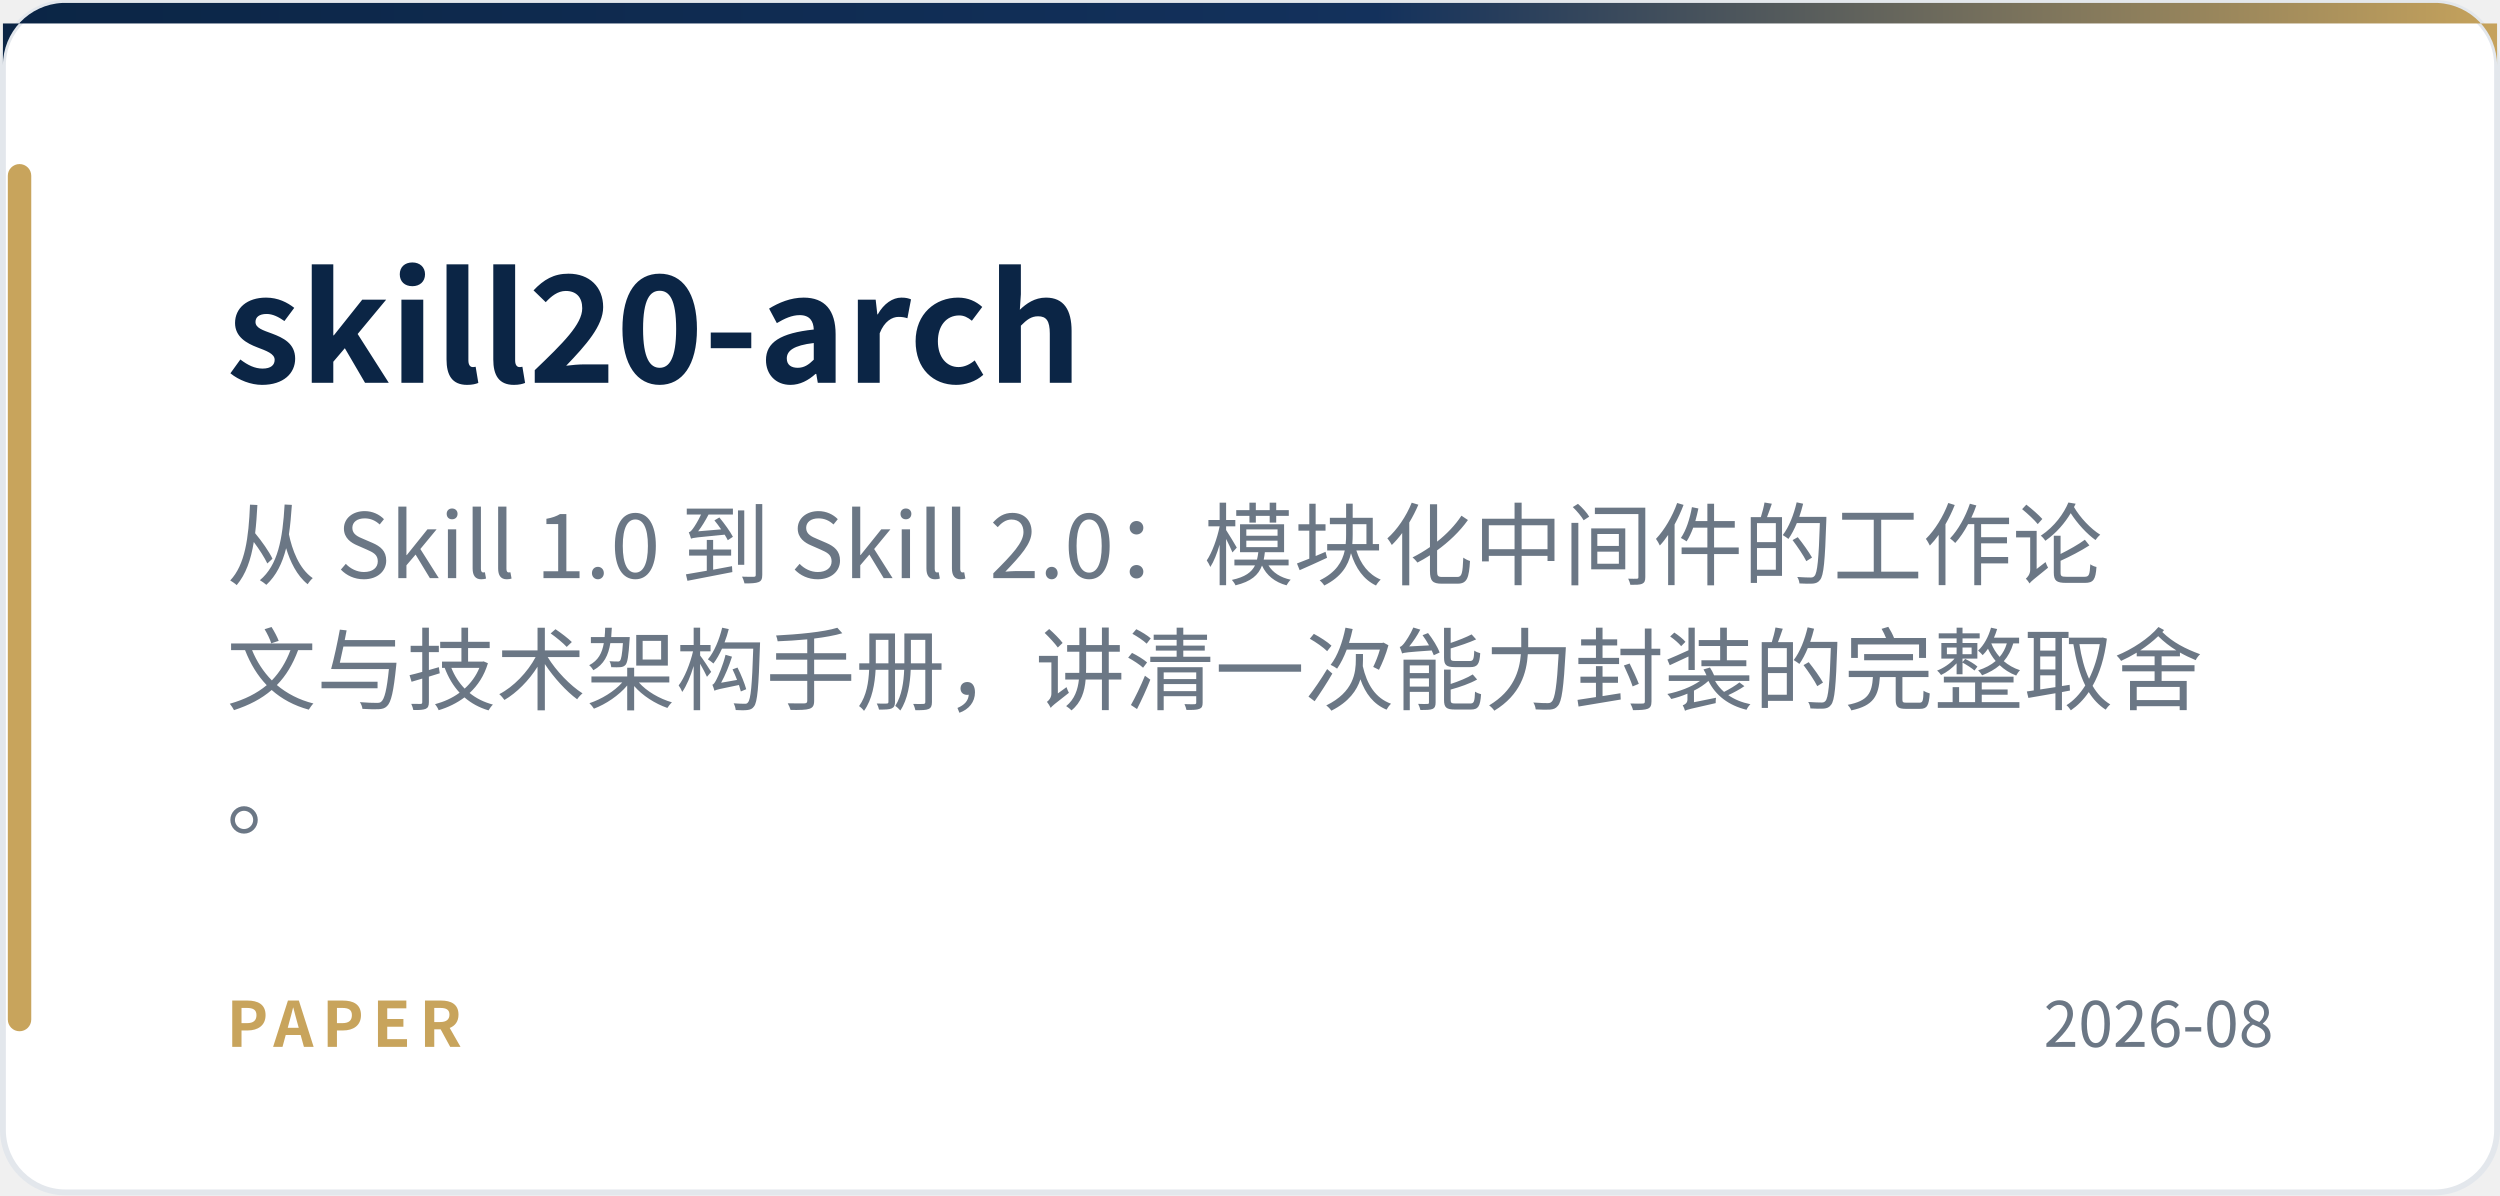
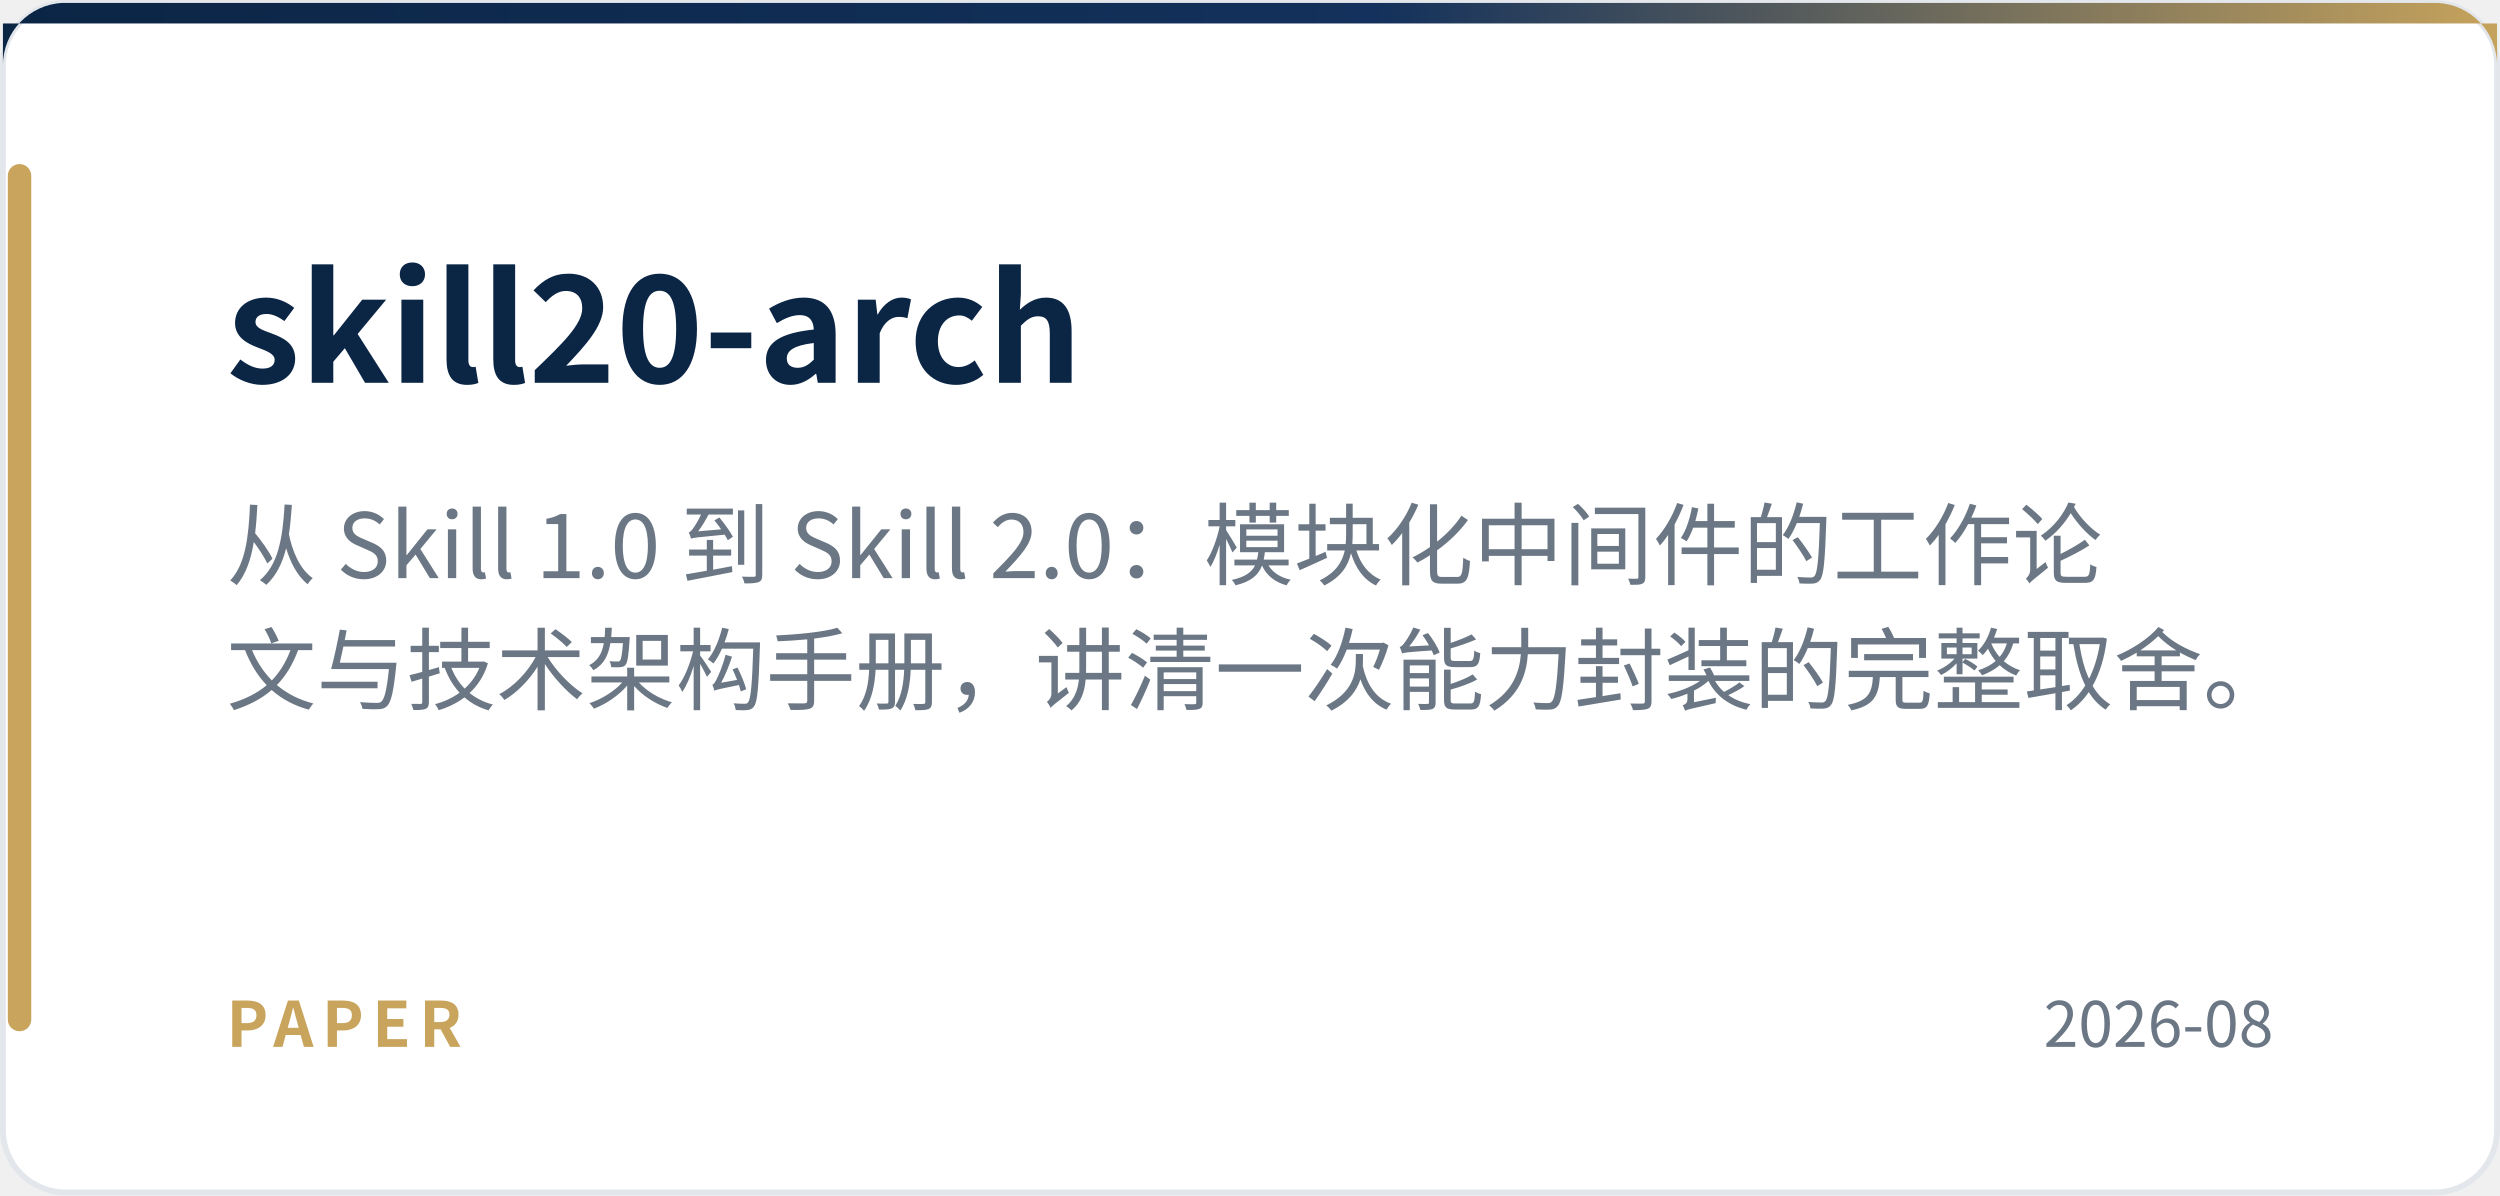
<svg xmlns="http://www.w3.org/2000/svg" width="640" height="306" viewBox="0 0 640 306" role="img" aria-label="skill20-arch 从 Skill 1.0 到 Skill 2.0：模块化中间件的工作论文与技术架构手册，讲清一次能力封装的完整取舍。">
  <defs>
    <linearGradient id="gradf22b648286" x1="0" y1="0" x2="1" y2="0">
      <stop offset="0" stop-color="#0b2545" />
      <stop offset="0.55" stop-color="#13315c" />
      <stop offset="1" stop-color="#c8a45c" />
    </linearGradient>
  </defs>
  <rect x="0.75" y="0.75" width="638.5" height="304.5" rx="16" fill="#ffffff" stroke="#e3e7ec" stroke-width="1.5" />
  <path d="M16 0.75 H624 A16 16 0 0 1 639.25 16.75 V6 H0.75 V16.75 A16 16 0 0 1 16 0.75 Z" fill="url(#gradf22b648286)" />
  <rect x="2" y="42" width="6" height="222" rx="3" fill="#c8a45c" />
  <text x="58.0" y="98.0" font-family="-apple-system,BlinkMacSystemFont,'Segoe UI','PingFang SC','Hiragino Sans GB','Microsoft YaHei','Source Han Sans SC','Noto Sans CJK SC',sans-serif" font-size="38" font-weight="700" fill="#0b2545">skill20-arch</text>
  <text x="58.0" y="148.0" font-family="-apple-system,BlinkMacSystemFont,'Segoe UI','PingFang SC','Hiragino Sans GB','Microsoft YaHei','Source Han Sans SC','Noto Sans CJK SC',sans-serif" font-size="23" font-weight="400" fill="#6b7785">从 Skill 1.0 到 Skill 2.0：模块化中间件的工作论</text>
-   <text x="58.0" y="180.0" font-family="-apple-system,BlinkMacSystemFont,'Segoe UI','PingFang SC','Hiragino Sans GB','Microsoft YaHei','Source Han Sans SC','Noto Sans CJK SC',sans-serif" font-size="23" font-weight="400" fill="#6b7785">文与技术架构手册，讲清一次能力封装的完整取舍</text>
-   <text x="58.0" y="212.0" font-family="-apple-system,BlinkMacSystemFont,'Segoe UI','PingFang SC','Hiragino Sans GB','Microsoft YaHei','Source Han Sans SC','Noto Sans CJK SC',sans-serif" font-size="23" font-weight="400" fill="#6b7785">。</text>
+   <text x="58.0" y="180.0" font-family="-apple-system,BlinkMacSystemFont,'Segoe UI','PingFang SC','Hiragino Sans GB','Microsoft YaHei','Source Han Sans SC','Noto Sans CJK SC',sans-serif" font-size="23" font-weight="400" fill="#6b7785">文与技术架构手册，讲清一次能力封装的完整取舍。</text>
  <text x="58.0" y="268.0" font-family="-apple-system,BlinkMacSystemFont,'Segoe UI','PingFang SC','Hiragino Sans GB','Microsoft YaHei','Source Han Sans SC','Noto Sans CJK SC',sans-serif" font-size="16" font-weight="700" fill="#c8a45c" letter-spacing="2.2">PAPER</text>
  <text x="582.0" y="268.0" font-family="-apple-system,BlinkMacSystemFont,'Segoe UI','PingFang SC','Hiragino Sans GB','Microsoft YaHei','Source Han Sans SC','Noto Sans CJK SC',sans-serif" font-size="16" font-weight="500" fill="#6b7785" text-anchor="end">2026-08</text>
</svg>
